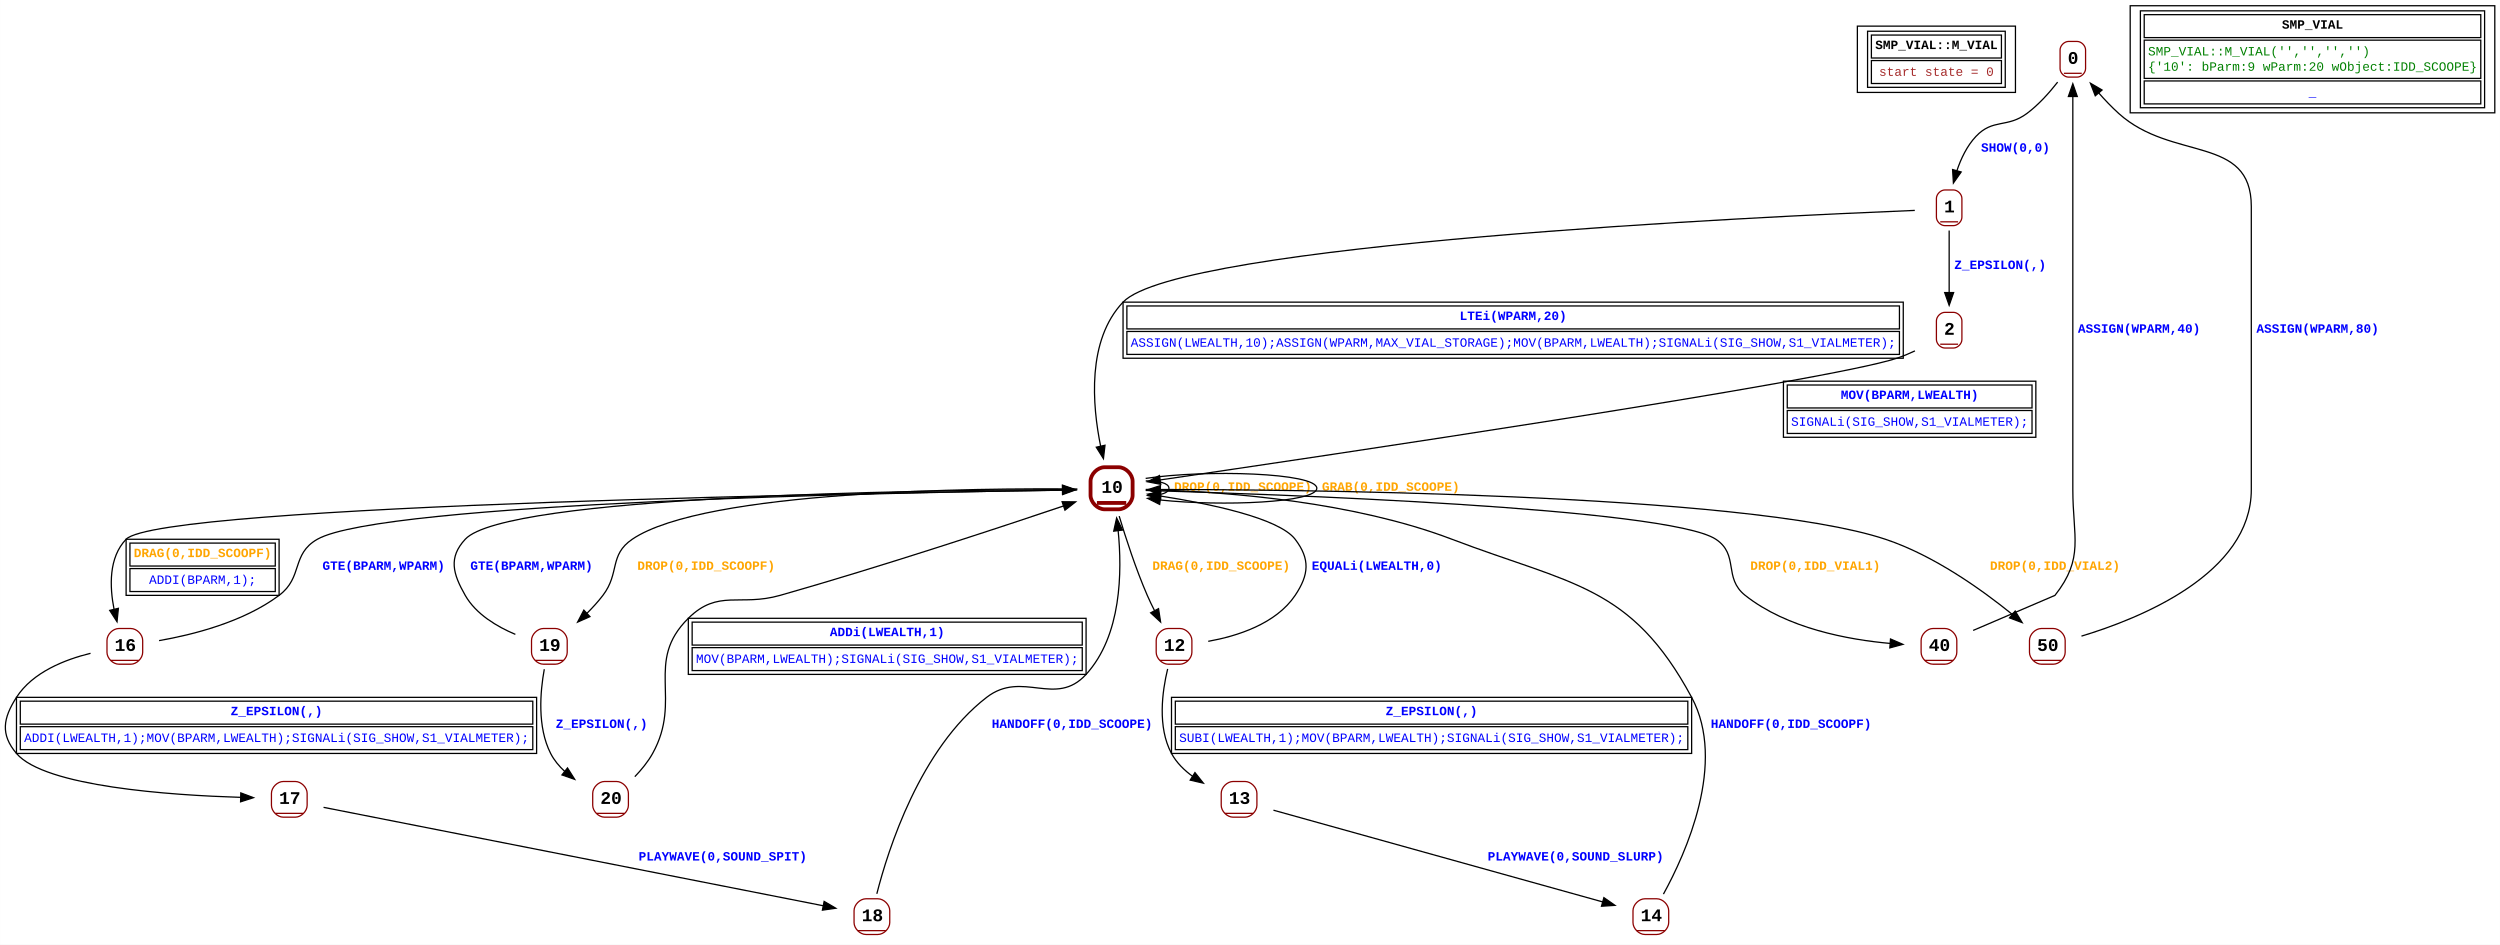
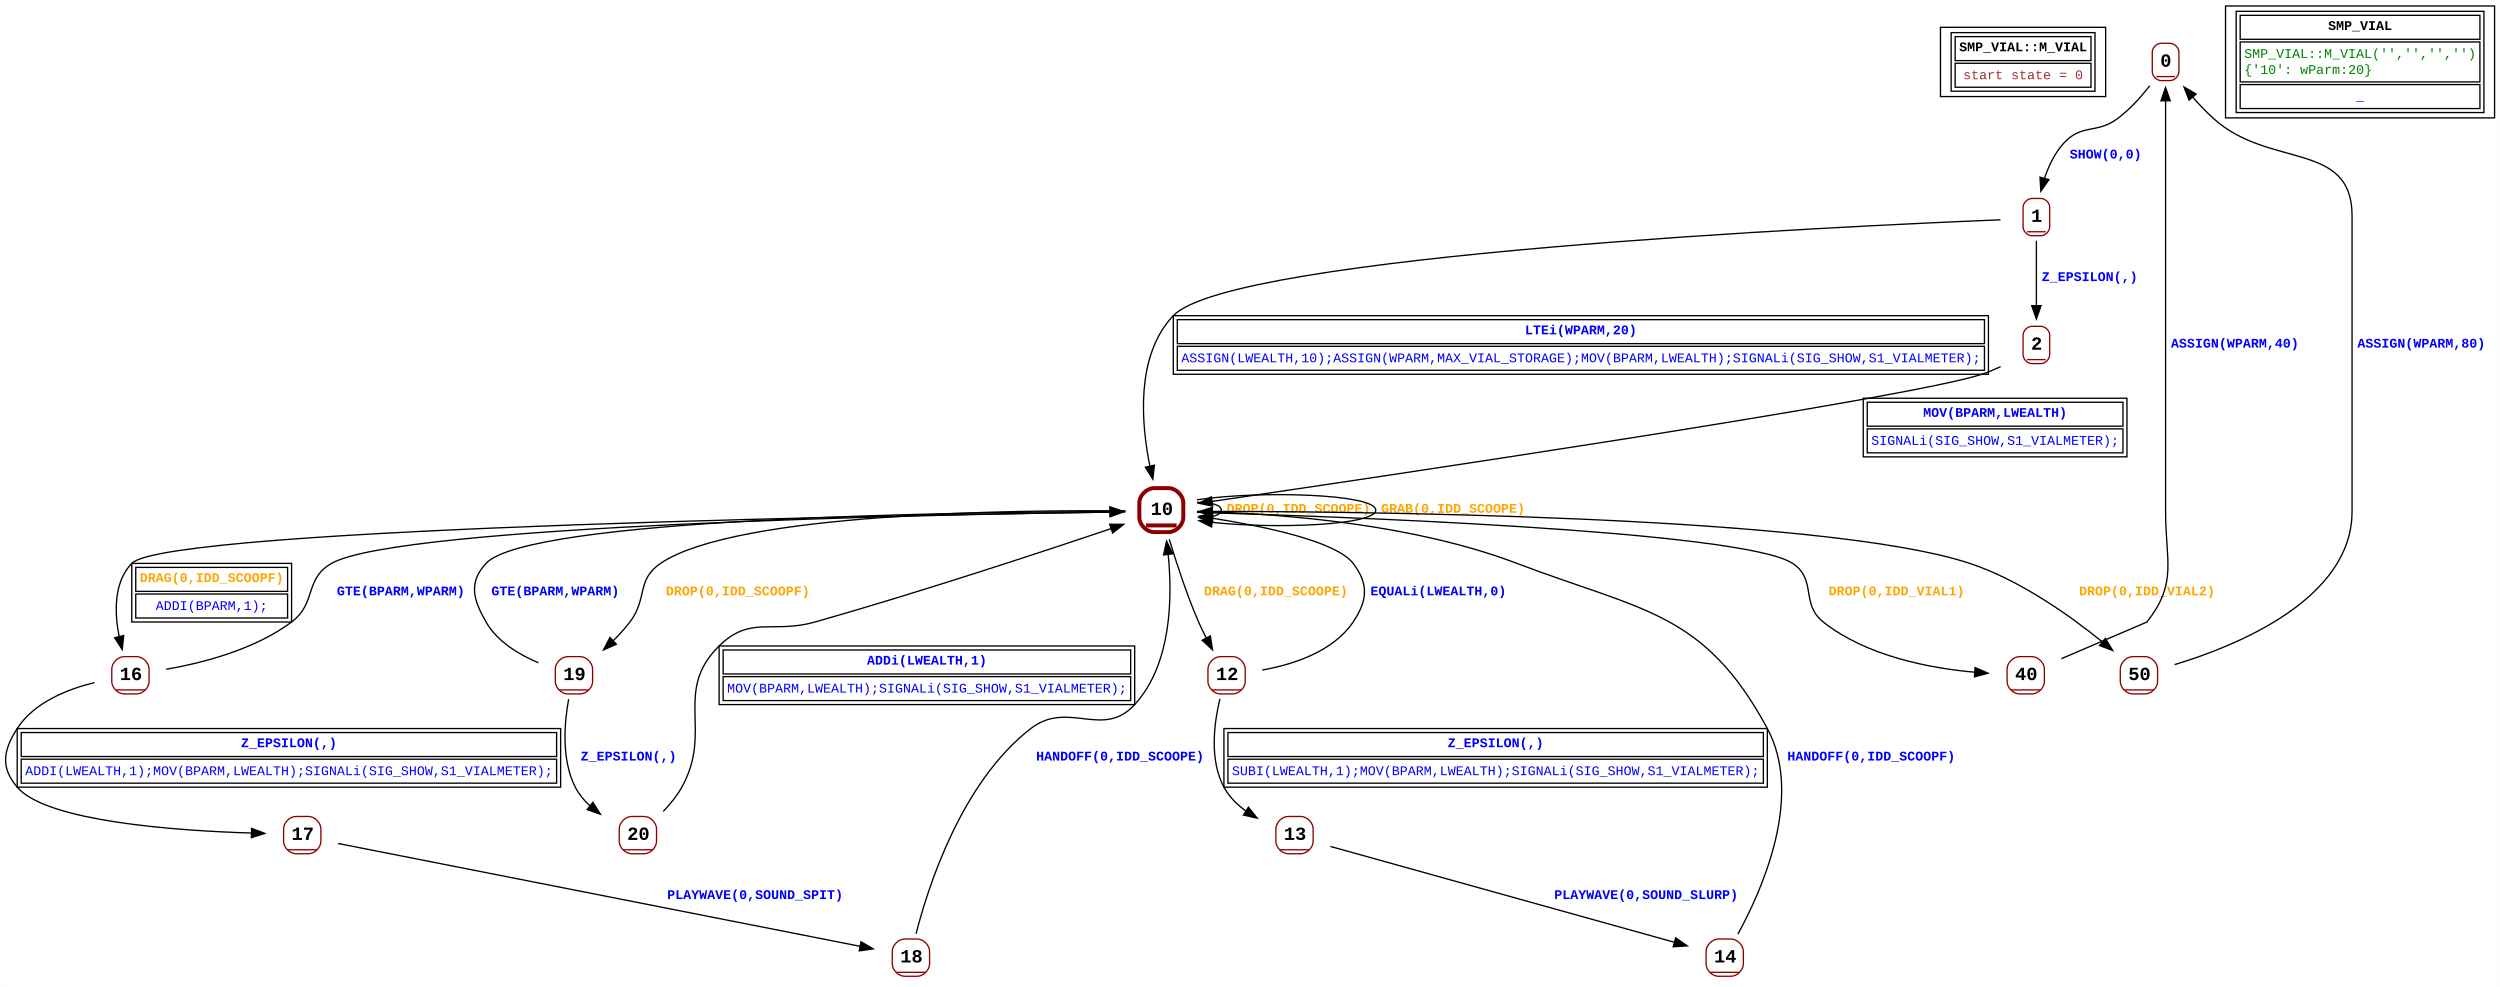
- <svg xmlns="http://www.w3.org/2000/svg" width="1961pt" height="741pt" viewBox="0.00 0.00 1960.84 741.00">
+ <svg xmlns="http://www.w3.org/2000/svg" width="1877pt" height="741pt" viewBox="0.00 0.00 1876.84 741.00">
  <g id="graph0" class="graph" transform="scale(1 1) rotate(0) translate(4 737)">
-     <polygon fill="white" stroke="none" points="-4,4 -4,-737 1956.84,-737 1956.84,4 -4,4" />
+     <polygon fill="white" stroke="none" points="-4,4 -4,-737 1872.84,-737 1872.84,4 -4,4" />
    <g id="node1" class="node">
      <polygon fill="none" stroke="black" points="1452.84,-664.5 1452.84,-716.5 1576.84,-716.5 1576.84,-664.5 1452.84,-664.5" />
      <polygon fill="none" stroke="black" points="1463.84,-691.5 1463.84,-709.5 1565.84,-709.5 1565.84,-691.5 1463.84,-691.5" />
      <text text-anchor="start" x="1466.84" y="-698.5" font-family="Courier New" font-weight="bold" font-size="10.00">SMP_VIAL::M_VIAL</text>
      <polygon fill="none" stroke="black" points="1463.84,-671.5 1463.84,-689.5 1565.84,-689.5 1565.84,-671.5 1463.84,-671.5" />
      <text text-anchor="start" x="1469.83" y="-677.5" font-family="Courier New" font-size="10.00" fill="brown">start state = 0</text>
      <polygon fill="none" stroke="black" points="1460.84,-668.5 1460.84,-712.5 1568.84,-712.5 1568.84,-668.5 1460.84,-668.5" />
    </g>
    <g id="node2" class="node">
      <polyline fill="none" stroke="darkred" points="1614.84,-679.5 1628.84,-679.5" />
      <text text-anchor="start" x="1617.84" y="-686.9" font-family="Courier New" font-weight="bold" font-size="14.00">0</text>
      <path fill="none" stroke="darkred" d="M1618.51,-676.5C1618.51,-676.5 1625.17,-676.5 1625.17,-676.5 1628.51,-676.5 1631.84,-679.83 1631.84,-683.17 1631.84,-683.17 1631.84,-697.83 1631.84,-697.83 1631.84,-701.17 1628.51,-704.5 1625.17,-704.5 1625.17,-704.5 1618.51,-704.5 1618.51,-704.5 1615.17,-704.5 1611.84,-701.17 1611.84,-697.83 1611.84,-697.83 1611.84,-683.17 1611.84,-683.17 1611.84,-679.83 1615.17,-676.5 1618.51,-676.5" />
    </g>
    <g id="node3" class="node">
      <polyline fill="none" stroke="darkred" points="1517.84,-563 1531.84,-563" />
      <text text-anchor="start" x="1520.84" y="-570.4" font-family="Courier New" font-weight="bold" font-size="14.00">1</text>
      <path fill="none" stroke="darkred" d="M1521.51,-560C1521.51,-560 1528.17,-560 1528.17,-560 1531.51,-560 1534.84,-563.33 1534.84,-566.67 1534.84,-566.67 1534.84,-581.33 1534.84,-581.33 1534.84,-584.67 1531.51,-588 1528.17,-588 1528.17,-588 1521.51,-588 1521.51,-588 1518.17,-588 1514.84,-584.67 1514.84,-581.33 1514.84,-581.33 1514.84,-566.67 1514.84,-566.67 1514.84,-563.33 1518.17,-560 1521.51,-560" />
    </g>
    <g id="edge1" class="edge">
      <path fill="none" stroke="black" d="M1609.93,-672.59C1603.51,-664.38 1595.02,-654.83 1585.84,-648 1570.2,-636.36 1559.22,-644.18 1545.84,-630 1538.81,-622.55 1534.06,-612.5 1530.89,-603.03" />
      <polygon fill="black" stroke="black" points="1534.27,-602.1 1528.17,-593.44 1527.53,-604.01 1534.27,-602.1" />
      <text text-anchor="start" x="1549.84" y="-618" font-family="Courier New" font-weight="bold" font-size="10.00" fill="blue">SHOW(0,0)</text>
    </g>
    <g id="node4" class="node">
      <polyline fill="none" stroke="darkred" stroke-width="3" points="856.34,-342.5 879.34,-342.5" />
      <text text-anchor="start" x="859.84" y="-350.4" font-family="Courier New" font-weight="bold" font-size="14.00">10</text>
      <path fill="none" stroke="darkred" stroke-width="3" d="M862.34,-337.5C862.34,-337.5 873.34,-337.5 873.34,-337.5 878.84,-337.5 884.34,-343 884.34,-348.5 884.34,-348.5 884.34,-359.5 884.34,-359.5 884.34,-365 878.84,-370.5 873.34,-370.5 873.34,-370.5 862.34,-370.5 862.34,-370.5 856.84,-370.5 851.34,-365 851.34,-359.5 851.34,-359.5 851.34,-348.5 851.34,-348.5 851.34,-343 856.84,-337.5 862.34,-337.5" />
    </g>
    <g id="edge2" class="edge">
      <path fill="none" stroke="black" d="M1497.88,-571.97C1380.79,-567.23 920.38,-545.79 876.84,-500 848.46,-470.16 852.62,-419.41 859.35,-386.56" />
      <polygon fill="black" stroke="black" points="862.67,-387.75 861.46,-377.22 855.84,-386.21 862.67,-387.75" />
      <polygon fill="none" stroke="black" points="879.84,-479 879.84,-497 1485.84,-497 1485.84,-479 879.84,-479" />
      <text text-anchor="start" x="1140.83" y="-486" font-family="Courier New" font-weight="bold" font-size="10.00" fill="blue">LTEi(WPARM,20)</text>
      <polygon fill="none" stroke="black" points="879.84,-459 879.84,-477 1485.84,-477 1485.84,-459 879.84,-459" />
      <text text-anchor="start" x="882.84" y="-465" font-family="Courier New" font-size="10.00" fill="blue">ASSIGN(LWEALTH,10);ASSIGN(WPARM,MAX_VIAL_STORAGE);MOV(BPARM,LWEALTH);SIGNALi(SIG_SHOW,S1_VIALMETER);</text>
      <polygon fill="none" stroke="black" points="876.84,-456 876.84,-500 1488.84,-500 1488.84,-456 876.84,-456" />
    </g>
    <g id="node5" class="node">
      <polyline fill="none" stroke="darkred" points="1517.84,-467 1531.84,-467" />
      <text text-anchor="start" x="1520.84" y="-474.4" font-family="Courier New" font-weight="bold" font-size="14.00">2</text>
      <path fill="none" stroke="darkred" d="M1521.51,-464C1521.51,-464 1528.17,-464 1528.17,-464 1531.51,-464 1534.84,-467.33 1534.84,-470.67 1534.84,-470.67 1534.84,-485.33 1534.84,-485.33 1534.84,-488.67 1531.51,-492 1528.17,-492 1528.17,-492 1521.51,-492 1521.51,-492 1518.17,-492 1514.84,-488.67 1514.84,-485.33 1514.84,-485.33 1514.84,-470.67 1514.84,-470.67 1514.84,-467.33 1518.17,-464 1521.51,-464" />
    </g>
    <g id="edge3" class="edge">
      <path fill="none" stroke="black" d="M1524.84,-556.19C1524.84,-542.64 1524.84,-523.29 1524.84,-507.35" />
      <polygon fill="black" stroke="black" points="1528.34,-507.49 1524.84,-497.49 1521.34,-507.49 1528.34,-507.49" />
      <text text-anchor="start" x="1528.84" y="-526" font-family="Courier New" font-weight="bold" font-size="10.00" fill="blue">Z_EPSILON(,)</text>
    </g>
    <g id="edge6" class="edge">
      <path fill="none" stroke="black" d="M894.63,-359.8C904.62,-359.99 912.84,-358.06 912.84,-354 912.84,-351.65 910.09,-350.02 905.84,-349.09" />
      <polygon fill="black" stroke="black" points="906.39,-345.63 896.14,-348.32 905.83,-352.6 906.39,-345.63" />
      <text text-anchor="start" x="916.84" y="-352" font-family="Courier New" font-weight="bold" font-size="10.00" fill="orange">DROP(0,IDD_SCOOPE)</text>
    </g>
    <g id="edge10" class="edge">
      <path fill="none" stroke="black" d="M894.58,-361.74C941.67,-368.81 1028.84,-366.23 1028.84,-354 1028.84,-342.7 954.45,-339.64 905.98,-344.81" />
      <polygon fill="black" stroke="black" points="905.56,-341.34 896.08,-346.07 906.44,-348.28 905.56,-341.34" />
      <text text-anchor="start" x="1032.84" y="-352" font-family="Courier New" font-weight="bold" font-size="10.00" fill="orange">GRAB(0,IDD_SCOOPE)</text>
    </g>
    <g id="node6" class="node">
      <polyline fill="none" stroke="darkred" points="905.84,-219 927.84,-219" />
      <text text-anchor="start" x="908.84" y="-226.4" font-family="Courier New" font-weight="bold" font-size="14.00">12</text>
      <path fill="none" stroke="darkred" d="M912.17,-216C912.17,-216 921.51,-216 921.51,-216 926.17,-216 930.84,-220.67 930.84,-225.33 930.84,-225.33 930.84,-234.67 930.84,-234.67 930.84,-239.33 926.17,-244 921.51,-244 921.51,-244 912.17,-244 912.17,-244 907.51,-244 902.84,-239.33 902.84,-234.67 902.84,-234.67 902.84,-225.33 902.84,-225.33 902.84,-220.67 907.51,-216 912.17,-216" />
    </g>
    <g id="edge4" class="edge">
      <path fill="none" stroke="black" d="M873.8,-332.17C878.92,-315.16 886.87,-290.64 895.84,-270 897.56,-266.03 899.55,-261.92 901.59,-257.92" />
      <polygon fill="black" stroke="black" points="904.67,-259.58 906.29,-249.11 898.49,-256.29 904.67,-259.58" />
      <text text-anchor="start" x="899.84" y="-290" font-family="Courier New" font-weight="bold" font-size="10.00" fill="orange">DRAG(0,IDD_SCOOPE)</text>
    </g>
    <g id="node7" class="node">
      <polyline fill="none" stroke="darkred" points="82.84,-219 104.84,-219" />
      <text text-anchor="start" x="85.84" y="-226.4" font-family="Courier New" font-weight="bold" font-size="14.00">16</text>
      <path fill="none" stroke="darkred" d="M89.17,-216C89.17,-216 98.51,-216 98.51,-216 103.17,-216 107.84,-220.67 107.84,-225.33 107.84,-225.33 107.84,-234.67 107.84,-234.67 107.84,-239.33 103.17,-244 98.51,-244 98.51,-244 89.17,-244 89.17,-244 84.51,-244 79.84,-239.33 79.84,-234.67 79.84,-234.67 79.84,-225.33 79.84,-225.33 79.84,-220.67 84.51,-216 89.17,-216" />
    </g>
    <g id="edge5" class="edge">
      <path fill="none" stroke="black" d="M840.91,-352.66C707.32,-350.87 121.25,-341.44 94.84,-314 81.15,-299.78 81.83,-277.01 85.41,-258.91" />
      <polygon fill="black" stroke="black" points="88.79,-259.84 87.71,-249.3 81.98,-258.21 88.79,-259.84" />
      <polygon fill="none" stroke="black" points="97.84,-293 97.84,-311 211.84,-311 211.84,-293 97.84,-293" />
      <text text-anchor="start" x="100.84" y="-300" font-family="Courier New" font-weight="bold" font-size="10.00" fill="orange">DRAG(0,IDD_SCOOPF)</text>
      <polygon fill="none" stroke="black" points="97.84,-273 97.84,-291 211.84,-291 211.84,-273 97.84,-273" />
      <text text-anchor="start" x="112.83" y="-279" font-family="Courier New" font-size="10.00" fill="blue">ADDI(BPARM,1);</text>
      <polygon fill="none" stroke="black" points="94.84,-270 94.84,-314 214.84,-314 214.84,-270 94.84,-270" />
    </g>
    <g id="node8" class="node">
      <polyline fill="none" stroke="darkred" points="415.84,-219 437.84,-219" />
      <text text-anchor="start" x="418.84" y="-226.4" font-family="Courier New" font-weight="bold" font-size="14.00">19</text>
      <path fill="none" stroke="darkred" d="M422.17,-216C422.17,-216 431.51,-216 431.51,-216 436.17,-216 440.84,-220.67 440.84,-225.33 440.84,-225.33 440.84,-234.67 440.84,-234.67 440.84,-239.33 436.17,-244 431.51,-244 431.51,-244 422.17,-244 422.17,-244 417.51,-244 412.84,-239.33 412.84,-234.67 412.84,-234.67 412.84,-225.33 412.84,-225.33 412.84,-220.67 417.51,-216 422.17,-216" />
    </g>
    <g id="edge7" class="edge">
      <path fill="none" stroke="black" d="M841.03,-353.43C764.83,-354.15 548.79,-352.65 491.84,-314 473.58,-301.61 482.23,-287.54 468.84,-270 465.07,-265.06 460.63,-260.2 456.08,-255.69" />
      <polygon fill="black" stroke="black" points="458.68,-253.32 449,-249.02 453.88,-258.42 458.68,-253.32" />
      <text text-anchor="start" x="495.84" y="-290" font-family="Courier New" font-weight="bold" font-size="10.00" fill="orange">DROP(0,IDD_SCOOPF)</text>
    </g>
    <g id="node9" class="node">
      <polyline fill="none" stroke="darkred" points="1505.84,-219 1527.84,-219" />
      <text text-anchor="start" x="1508.84" y="-226.4" font-family="Courier New" font-weight="bold" font-size="14.00">40</text>
      <path fill="none" stroke="darkred" d="M1512.17,-216C1512.17,-216 1521.51,-216 1521.51,-216 1526.17,-216 1530.84,-220.67 1530.84,-225.33 1530.84,-225.33 1530.84,-234.67 1530.84,-234.67 1530.84,-239.33 1526.17,-244 1521.51,-244 1521.51,-244 1512.17,-244 1512.17,-244 1507.51,-244 1502.84,-239.33 1502.84,-234.67 1502.84,-234.67 1502.84,-225.33 1502.84,-225.33 1502.84,-220.67 1507.51,-216 1512.17,-216" />
    </g>
    <g id="edge8" class="edge">
      <path fill="none" stroke="black" d="M894.56,-352.29C989.16,-349.59 1304.47,-338.79 1341.84,-314 1360.23,-301.8 1347.55,-283.71 1364.84,-270 1397.6,-244.04 1445.68,-235.19 1478.96,-232.26" />
      <polygon fill="black" stroke="black" points="1478.83,-235.78 1488.55,-231.57 1478.32,-228.8 1478.83,-235.78" />
      <text text-anchor="start" x="1368.84" y="-290" font-family="Courier New" font-weight="bold" font-size="10.00" fill="orange">DROP(0,IDD_VIAL1)</text>
    </g>
    <g id="node10" class="node">
      <polyline fill="none" stroke="darkred" points="1590.84,-219 1612.84,-219" />
      <text text-anchor="start" x="1593.84" y="-226.4" font-family="Courier New" font-weight="bold" font-size="14.00">50</text>
      <path fill="none" stroke="darkred" d="M1597.17,-216C1597.17,-216 1606.51,-216 1606.51,-216 1611.17,-216 1615.84,-220.67 1615.84,-225.33 1615.84,-225.33 1615.84,-234.67 1615.84,-234.67 1615.84,-239.33 1611.17,-244 1606.51,-244 1606.51,-244 1597.17,-244 1597.17,-244 1592.51,-244 1587.84,-239.33 1587.84,-234.67 1587.84,-234.67 1587.84,-225.33 1587.84,-225.33 1587.84,-220.67 1592.51,-216 1597.17,-216" />
    </g>
    <g id="edge9" class="edge">
      <path fill="none" stroke="black" d="M894.63,-353.08C997.23,-353.12 1364.88,-350.62 1474.84,-314 1512.73,-301.38 1550.29,-274.59 1574.62,-254.85" />
      <polygon fill="black" stroke="black" points="1576.64,-257.71 1582.1,-248.63 1572.17,-252.33 1576.64,-257.71" />
      <text text-anchor="start" x="1556.84" y="-290" font-family="Courier New" font-weight="bold" font-size="10.00" fill="orange">DROP(0,IDD_VIAL2)</text>
    </g>
    <g id="edge21" class="edge">
      <path fill="none" stroke="black" d="M1498,-461.77C1493.38,-459.58 1488.55,-457.55 1483.84,-456 1428.49,-437.79 1031.4,-378.89 905.81,-360.52" />
      <polygon fill="black" stroke="black" points="906.43,-357.08 896.02,-359.1 905.41,-364 906.43,-357.08" />
      <polygon fill="none" stroke="black" points="1397.84,-417 1397.84,-435 1589.84,-435 1589.84,-417 1397.84,-417" />
      <text text-anchor="start" x="1439.83" y="-424" font-family="Courier New" font-weight="bold" font-size="10.00" fill="blue">MOV(BPARM,LWEALTH)</text>
      <polygon fill="none" stroke="black" points="1397.84,-397 1397.84,-415 1589.84,-415 1589.84,-397 1397.84,-397" />
      <text text-anchor="start" x="1400.84" y="-403" font-family="Courier New" font-size="10.00" fill="blue">SIGNALi(SIG_SHOW,S1_VIALMETER);</text>
      <polygon fill="none" stroke="black" points="1394.84,-394 1394.84,-438 1592.84,-438 1592.84,-394 1394.84,-394" />
    </g>
    <g id="edge11" class="edge">
      <path fill="none" stroke="black" d="M943.66,-233.94C966.09,-237.96 996.75,-247.49 1011.84,-270 1022.73,-286.24 1023.72,-298.47 1011.84,-314 999,-330.78 944.06,-342.01 905.88,-347.95" />
      <polygon fill="black" stroke="black" points="905.51,-344.47 896.13,-349.4 906.54,-351.39 905.51,-344.47" />
      <text text-anchor="start" x="1024.84" y="-290" font-family="Courier New" font-weight="bold" font-size="10.00" fill="blue">EQUALi(LWEALTH,0)</text>
    </g>
    <g id="node11" class="node">
      <polyline fill="none" stroke="darkred" points="956.84,-99 978.84,-99" />
      <text text-anchor="start" x="959.84" y="-106.4" font-family="Courier New" font-weight="bold" font-size="14.00">13</text>
      <path fill="none" stroke="darkred" d="M963.17,-96C963.17,-96 972.51,-96 972.51,-96 977.17,-96 981.84,-100.67 981.84,-105.33 981.84,-105.33 981.84,-114.67 981.84,-114.67 981.84,-119.33 977.17,-124 972.51,-124 972.51,-124 963.17,-124 963.17,-124 958.51,-124 953.84,-119.33 953.84,-114.67 953.84,-114.67 953.84,-105.33 953.84,-105.33 953.84,-100.67 958.51,-96 963.17,-96" />
    </g>
    <g id="edge12" class="edge">
      <path fill="none" stroke="black" d="M911.83,-212.29C907.56,-194.68 903.71,-166.69 914.84,-146 918.75,-138.72 924.92,-132.71 931.68,-127.84" />
      <polygon fill="black" stroke="black" points="933.24,-130.99 939.83,-122.7 929.51,-125.07 933.24,-130.99" />
      <polygon fill="none" stroke="black" points="917.84,-169 917.84,-187 1319.84,-187 1319.84,-169 917.84,-169" />
      <text text-anchor="start" x="1082.83" y="-176" font-family="Courier New" font-weight="bold" font-size="10.00" fill="blue">Z_EPSILON(,)</text>
      <polygon fill="none" stroke="black" points="917.84,-149 917.84,-167 1319.84,-167 1319.84,-149 917.84,-149" />
      <text text-anchor="start" x="920.84" y="-155" font-family="Courier New" font-size="10.00" fill="blue">SUBI(LWEALTH,1);MOV(BPARM,LWEALTH);SIGNALi(SIG_SHOW,S1_VIALMETER);</text>
      <polygon fill="none" stroke="black" points="914.84,-146 914.84,-190 1322.84,-190 1322.84,-146 914.84,-146" />
    </g>
    <g id="edge15" class="edge">
      <path fill="none" stroke="black" d="M120.69,-234.5C146.86,-239.03 186.74,-248.98 214.84,-270 233.79,-284.17 224.27,-302.29 244.84,-314 295.53,-342.85 701.63,-350.76 829.46,-352.54" />
      <polygon fill="black" stroke="black" points="829.38,-356.04 839.43,-352.68 829.47,-349.04 829.38,-356.04" />
      <text text-anchor="start" x="248.84" y="-290" font-family="Courier New" font-weight="bold" font-size="10.00" fill="blue">GTE(BPARM,WPARM)</text>
    </g>
    <g id="node13" class="node">
      <polyline fill="none" stroke="darkred" points="211.84,-99 233.84,-99" />
      <text text-anchor="start" x="214.84" y="-106.4" font-family="Courier New" font-weight="bold" font-size="14.00">17</text>
      <path fill="none" stroke="darkred" d="M218.17,-96C218.17,-96 227.51,-96 227.51,-96 232.17,-96 236.84,-100.67 236.84,-105.33 236.84,-105.33 236.84,-114.67 236.84,-114.67 236.84,-119.33 232.17,-124 227.51,-124 227.51,-124 218.17,-124 218.17,-124 213.51,-124 208.84,-119.33 208.84,-114.67 208.84,-114.67 208.84,-105.33 208.84,-105.33 208.84,-100.67 213.51,-96 218.17,-96" />
    </g>
    <g id="edge16" class="edge">
      <path fill="none" stroke="black" d="M66.93,-224.54C47.13,-219.7 21.55,-209.82 8.84,-190 -1.72,-173.54 -3.82,-160.9 8.84,-146 30.98,-119.94 129.47,-113.24 184.79,-111.55" />
      <polygon fill="black" stroke="black" points="184.81,-115.05 194.71,-111.29 184.63,-108.05 184.81,-115.05" />
      <polygon fill="none" stroke="black" points="11.84,-169 11.84,-187 413.84,-187 413.84,-169 11.84,-169" />
      <text text-anchor="start" x="176.83" y="-176" font-family="Courier New" font-weight="bold" font-size="10.00" fill="blue">Z_EPSILON(,)</text>
      <polygon fill="none" stroke="black" points="11.84,-149 11.84,-167 413.84,-167 413.84,-149 11.84,-149" />
      <text text-anchor="start" x="14.84" y="-155" font-family="Courier New" font-size="10.00" fill="blue">ADDI(LWEALTH,1);MOV(BPARM,LWEALTH);SIGNALi(SIG_SHOW,S1_VIALMETER);</text>
      <polygon fill="none" stroke="black" points="8.84,-146 8.84,-190 416.84,-190 416.84,-146 8.84,-146" />
    </g>
    <g id="edge19" class="edge">
      <path fill="none" stroke="black" d="M400.17,-239.4C385.78,-245.45 369.28,-255.2 360.84,-270 351.15,-286.98 347.55,-299.65 360.84,-314 392.49,-348.18 716.57,-352.51 829.38,-352.98" />
      <polygon fill="black" stroke="black" points="829.32,-356.48 839.33,-353.01 829.34,-349.48 829.32,-356.48" />
      <text text-anchor="start" x="364.84" y="-290" font-family="Courier New" font-weight="bold" font-size="10.00" fill="blue">GTE(BPARM,WPARM)</text>
    </g>
    <g id="node15" class="node">
      <polyline fill="none" stroke="darkred" points="463.84,-99 485.84,-99" />
      <text text-anchor="start" x="466.84" y="-106.4" font-family="Courier New" font-weight="bold" font-size="14.00">20</text>
      <path fill="none" stroke="darkred" d="M470.17,-96C470.17,-96 479.51,-96 479.51,-96 484.17,-96 488.84,-100.67 488.84,-105.33 488.84,-105.33 488.84,-114.67 488.84,-114.67 488.84,-119.33 484.17,-124 479.51,-124 479.51,-124 470.17,-124 470.17,-124 465.51,-124 460.84,-119.33 460.84,-114.67 460.84,-114.67 460.84,-105.33 460.84,-105.33 460.84,-100.67 465.51,-96 470.17,-96" />
    </g>
    <g id="edge20" class="edge">
      <path fill="none" stroke="black" d="M422.86,-212.06C419.65,-194.51 417.24,-166.8 427.84,-146 430.54,-140.7 434.46,-135.99 438.91,-131.88" />
      <polygon fill="black" stroke="black" points="441.07,-134.63 446.72,-125.67 436.72,-129.15 441.07,-134.63" />
      <text text-anchor="start" x="431.84" y="-166" font-family="Courier New" font-weight="bold" font-size="10.00" fill="blue">Z_EPSILON(,)</text>
    </g>
    <g id="edge23" class="edge">
      <path fill="none" stroke="black" d="M1543.65,-242.49C1570.49,-253.99 1607.84,-270 1607.84,-270 1630.97,-299.4 1621.84,-315.59 1621.84,-353 1621.84,-575 1621.84,-575 1621.84,-575 1621.84,-604.49 1621.84,-638.25 1621.84,-661.43" />
      <polygon fill="black" stroke="black" points="1618.34,-661.3 1621.84,-671.3 1625.34,-661.3 1618.34,-661.3" />
      <text text-anchor="start" x="1625.84" y="-476" font-family="Courier New" font-weight="bold" font-size="10.00" fill="blue">ASSIGN(WPARM,40)</text>
    </g>
    <g id="edge24" class="edge">
      <path fill="none" stroke="black" d="M1628.62,-238.02C1674.17,-251.76 1761.84,-286.8 1761.84,-353 1761.84,-575 1761.84,-575 1761.84,-575 1761.84,-631.47 1699.77,-610.17 1657.84,-648 1652.36,-652.95 1646.9,-658.7 1641.95,-664.32" />
      <polygon fill="black" stroke="black" points="1639.45,-661.85 1635.64,-671.74 1644.78,-666.39 1639.45,-661.85" />
      <text text-anchor="start" x="1765.84" y="-476" font-family="Courier New" font-weight="bold" font-size="10.00" fill="blue">ASSIGN(WPARM,80)</text>
    </g>
    <g id="node12" class="node">
      <polyline fill="none" stroke="darkred" points="1279.84,-7 1301.84,-7" />
      <text text-anchor="start" x="1282.84" y="-14.4" font-family="Courier New" font-weight="bold" font-size="14.00">14</text>
      <path fill="none" stroke="darkred" d="M1286.17,-4C1286.17,-4 1295.51,-4 1295.51,-4 1300.17,-4 1304.84,-8.67 1304.84,-13.33 1304.84,-13.33 1304.84,-22.67 1304.84,-22.67 1304.84,-27.33 1300.17,-32 1295.51,-32 1295.51,-32 1286.17,-32 1286.17,-32 1281.51,-32 1276.84,-27.33 1276.84,-22.67 1276.84,-22.67 1276.84,-13.33 1276.84,-13.33 1276.84,-8.67 1281.51,-4 1286.17,-4" />
    </g>
    <g id="edge13" class="edge">
      <path fill="none" stroke="black" d="M994.82,-101.48C1052.44,-85.43 1187.6,-47.77 1253.46,-29.42" />
      <polygon fill="black" stroke="black" points="1254.01,-32.9 1262.7,-26.84 1252.13,-26.15 1254.01,-32.9" />
      <text text-anchor="start" x="1162.84" y="-62" font-family="Courier New" font-weight="bold" font-size="10.00" fill="blue">PLAYWAVE(0,SOUND_SLURP)</text>
    </g>
    <g id="edge14" class="edge">
      <path fill="none" stroke="black" d="M1300.72,-35.65C1318.25,-67.55 1350.47,-138.67 1322.84,-190 1275.39,-278.13 1228.37,-278.36 1134.84,-314 1057.11,-343.62 958.75,-350.91 905.78,-352.6" />
      <polygon fill="black" stroke="black" points="905.98,-349.09 896.08,-352.86 906.17,-356.09 905.98,-349.09" />
      <text text-anchor="start" x="1337.84" y="-166" font-family="Courier New" font-weight="bold" font-size="10.00" fill="blue">HANDOFF(0,IDD_SCOOPF)</text>
    </g>
    <g id="node14" class="node">
      <polyline fill="none" stroke="darkred" points="668.84,-7 690.84,-7" />
      <text text-anchor="start" x="671.84" y="-14.4" font-family="Courier New" font-weight="bold" font-size="14.00">18</text>
      <path fill="none" stroke="darkred" d="M675.17,-4C675.17,-4 684.51,-4 684.51,-4 689.17,-4 693.84,-8.67 693.84,-13.33 693.84,-13.33 693.84,-22.67 693.84,-22.67 693.84,-27.33 689.17,-32 684.51,-32 684.51,-32 675.17,-32 675.17,-32 670.51,-32 665.84,-27.33 665.84,-22.67 665.84,-22.67 665.84,-13.33 665.84,-13.33 665.84,-8.67 670.51,-4 675.17,-4" />
    </g>
    <g id="edge17" class="edge">
      <path fill="none" stroke="black" d="M249.72,-103.71C327.35,-88.42 552.03,-44.17 641.97,-26.46" />
      <polygon fill="black" stroke="black" points="642.37,-29.95 651.51,-24.58 641.02,-23.08 642.37,-29.95" />
      <text text-anchor="start" x="496.84" y="-62" font-family="Courier New" font-weight="bold" font-size="10.00" fill="blue">PLAYWAVE(0,SOUND_SPIT)</text>
    </g>
    <g id="edge18" class="edge">
      <path fill="none" stroke="black" d="M683.7,-35.9C692.54,-70.55 717.62,-149.76 769.84,-190 798.02,-211.72 823.84,-181.74 847.84,-208 875.63,-238.4 876.25,-288.44 872.96,-321.05" />
      <polygon fill="black" stroke="black" points="869.52,-320.36 871.8,-330.71 876.47,-321.2 869.52,-320.36" />
      <text text-anchor="start" x="773.84" y="-166" font-family="Courier New" font-weight="bold" font-size="10.00" fill="blue">HANDOFF(0,IDD_SCOOPE)</text>
    </g>
    <g id="edge22" class="edge">
      <path fill="none" stroke="black" d="M493.87,-127.78C499.03,-133.15 504.19,-139.43 507.84,-146 531.5,-188.59 501.16,-217.77 535.84,-252 559.32,-275.17 576.11,-260.98 607.84,-270 687.71,-292.71 780.07,-323.22 830.39,-340.21" />
      <polygon fill="black" stroke="black" points="829.03,-343.45 839.63,-343.34 831.28,-336.82 829.03,-343.45" />
      <polygon fill="none" stroke="black" points="538.84,-231 538.84,-249 844.84,-249 844.84,-231 538.84,-231" />
      <text text-anchor="start" x="646.83" y="-238" font-family="Courier New" font-weight="bold" font-size="10.00" fill="blue">ADDi(LWEALTH,1)</text>
      <polygon fill="none" stroke="black" points="538.84,-211 538.84,-229 844.84,-229 844.84,-211 538.84,-211" />
      <text text-anchor="start" x="541.84" y="-217" font-family="Courier New" font-size="10.00" fill="blue">MOV(BPARM,LWEALTH);SIGNALi(SIG_SHOW,S1_VIALMETER);</text>
      <polygon fill="none" stroke="black" points="535.84,-208 535.84,-252 847.84,-252 847.84,-208 535.84,-208" />
    </g>
    <g id="node16" class="node">
-       <polygon fill="none" stroke="black" points="1666.84,-648.5 1666.84,-732.5 1952.84,-732.5 1952.84,-648.5 1666.84,-648.5" />
-       <polygon fill="none" stroke="black" points="1677.84,-707.5 1677.84,-725.5 1941.84,-725.5 1941.84,-707.5 1677.84,-707.5" />
-       <text text-anchor="start" x="1785.84" y="-714.5" font-family="Courier New" font-weight="bold" font-size="10.00">SMP_VIAL</text>
-       <polygon fill="none" stroke="black" points="1677.84,-675.5 1677.84,-705.5 1941.84,-705.5 1941.84,-675.5 1677.84,-675.5" />
+       <polygon fill="none" stroke="black" points="1666.84,-648.5 1666.84,-732.5 1868.84,-732.5 1868.84,-648.5 1666.84,-648.5" />
+       <polygon fill="none" stroke="black" points="1677.84,-707.5 1677.84,-725.5 1857.84,-725.5 1857.84,-707.5 1677.84,-707.5" />
+       <text text-anchor="start" x="1743.84" y="-714.5" font-family="Courier New" font-weight="bold" font-size="10.00">SMP_VIAL</text>
+       <polygon fill="none" stroke="black" points="1677.84,-675.5 1677.84,-705.5 1857.84,-705.5 1857.84,-675.5 1677.84,-675.5" />
      <text text-anchor="start" x="1680.84" y="-693.5" font-family="Courier New" font-size="10.00" fill="green">SMP_VIAL::M_VIAL('','','','')</text>
-       <text text-anchor="start" x="1680.84" y="-681.5" font-family="Courier New" font-size="10.00" fill="green">{'10': bParm:9 wParm:20 wObject:IDD_SCOOPE}</text>
-       <polygon fill="none" stroke="black" points="1677.84,-655.5 1677.84,-673.5 1941.84,-673.5 1941.84,-655.5 1677.84,-655.5" />
-       <text text-anchor="start" x="1806.84" y="-661.5" font-family="Courier New" font-size="10.00" fill="blue">_</text>
-       <polygon fill="none" stroke="black" points="1674.84,-652.5 1674.84,-728.5 1944.84,-728.5 1944.84,-652.5 1674.84,-652.5" />
+       <text text-anchor="start" x="1680.84" y="-681.5" font-family="Courier New" font-size="10.00" fill="green">{'10': wParm:20}</text>
+       <polygon fill="none" stroke="black" points="1677.84,-655.5 1677.84,-673.5 1857.84,-673.5 1857.84,-655.5 1677.84,-655.5" />
+       <text text-anchor="start" x="1764.84" y="-661.5" font-family="Courier New" font-size="10.00" fill="blue">_</text>
+       <polygon fill="none" stroke="black" points="1674.84,-652.5 1674.84,-728.5 1860.84,-728.5 1860.84,-652.5 1674.84,-652.5" />
    </g>
  </g>
</svg>
